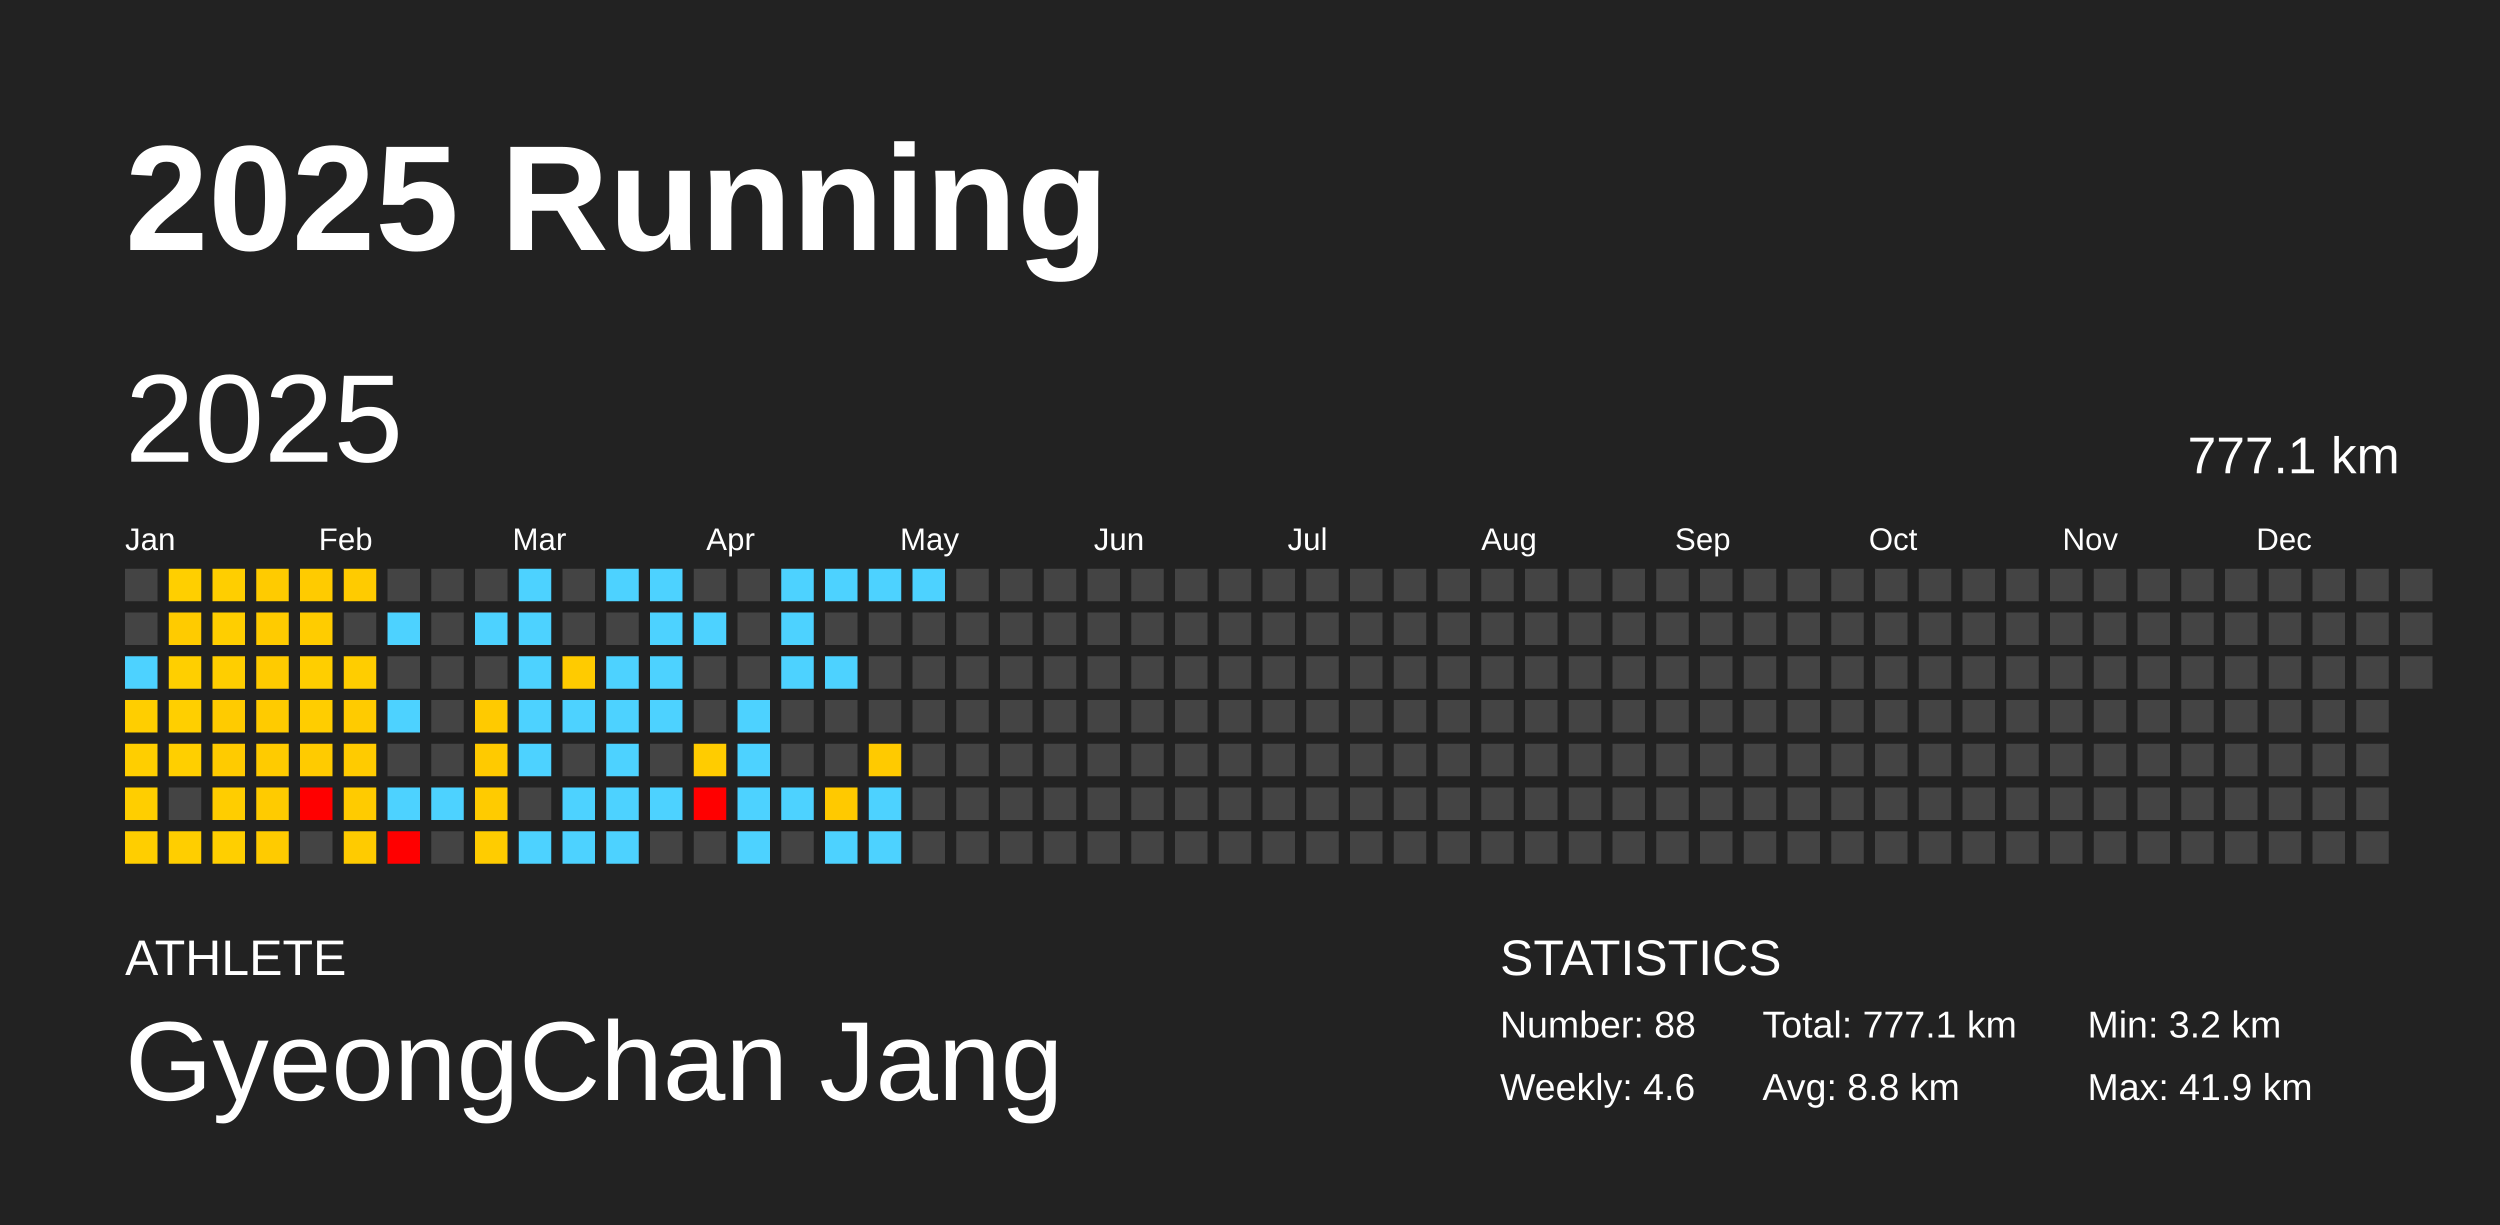
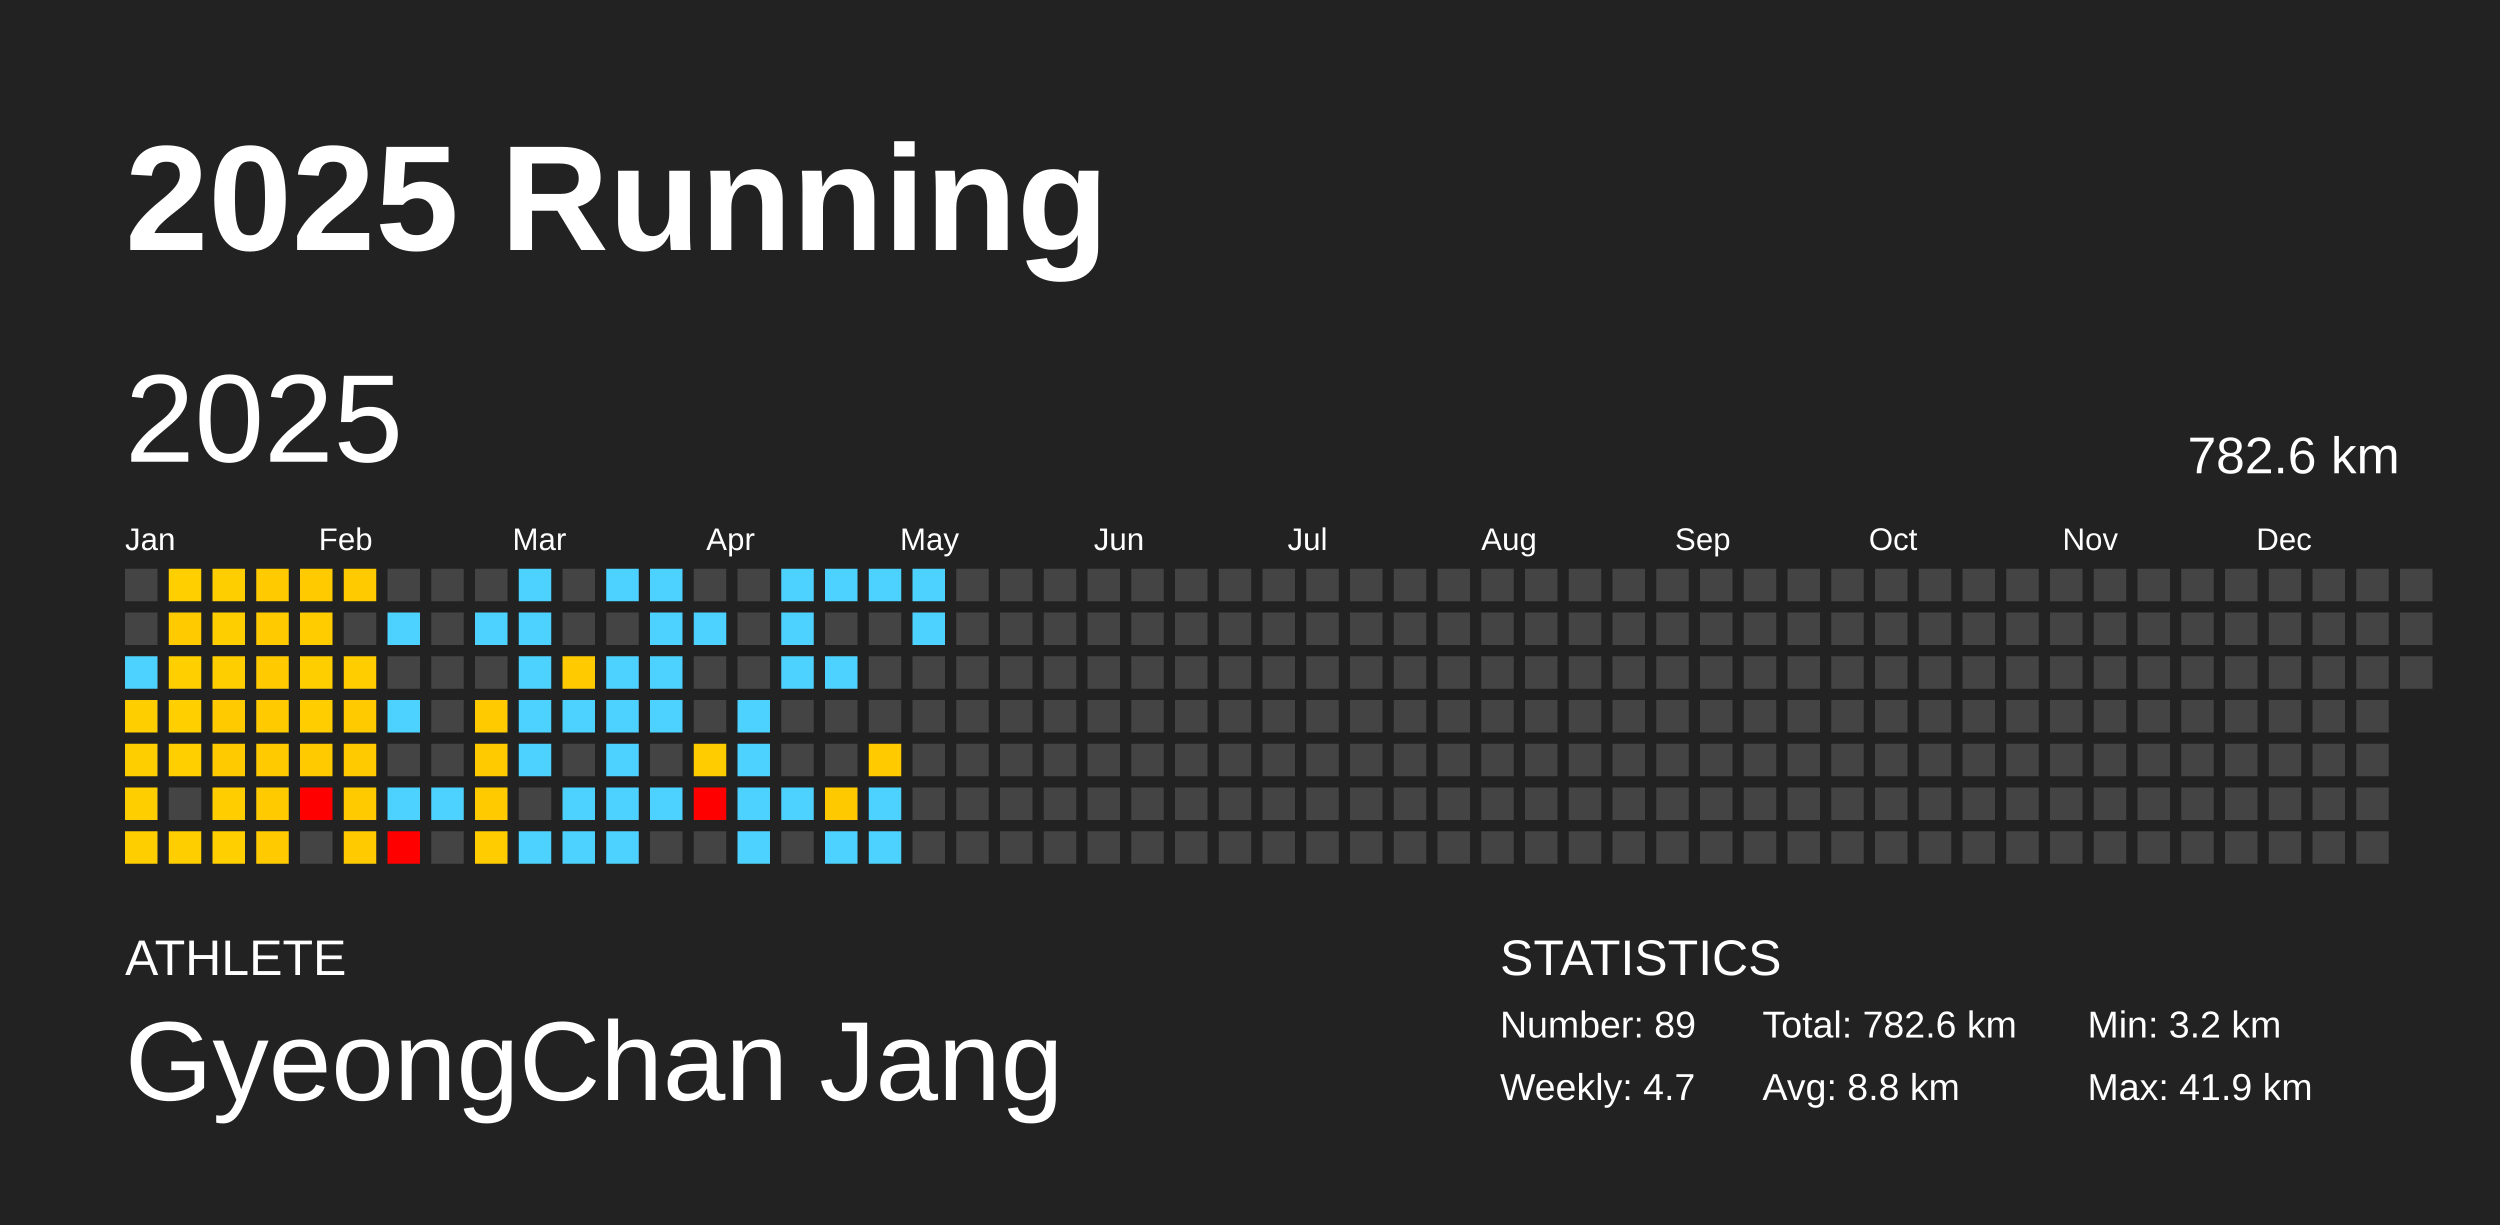
<svg xmlns="http://www.w3.org/2000/svg" baseProfile="full" height="98mm" version="1.1" viewBox="0,0,200,98" width="200mm">
  <defs />
  <rect fill="#222222" height="98" width="200" x="0" y="0" />
  <text fill="#FFFFFF" style="font-size:12px; font-family:Arial; font-weight:bold;" x="10" y="20">2025 Running</text>
  <text fill="#FFFFFF" style="font-size:4px; font-family:Arial" x="10" y="78">ATHLETE</text>
  <text fill="#FFFFFF" style="font-size:9px; font-family:Arial" x="10" y="88">GyeongChan Jang</text>
  <text fill="#FFFFFF" style="font-size:4px; font-family:Arial" x="120" y="78">STATISTICS</text>
-   <text fill="#FFFFFF" style="font-size:3px; font-family:Arial" x="120" y="83">Number: 88</text>
-   <text fill="#FFFFFF" style="font-size:3px; font-family:Arial" x="120" y="88">Weekly: 4.6</text>
-   <text fill="#FFFFFF" style="font-size:3px; font-family:Arial" x="141" y="83">Total: 777.1 km</text>
+   <text fill="#FFFFFF" style="font-size:3px; font-family:Arial" x="120" y="83">Number: 89</text>
+   <text fill="#FFFFFF" style="font-size:3px; font-family:Arial" x="120" y="88">Weekly: 4.7</text>
+   <text fill="#FFFFFF" style="font-size:3px; font-family:Arial" x="141" y="83">Total: 782.6 km</text>
  <text fill="#FFFFFF" style="font-size:3px; font-family:Arial" x="141" y="88">Avg: 8.8 km</text>
  <text fill="#FFFFFF" style="font-size:3px; font-family:Arial" x="167" y="83">Min: 3.2 km</text>
  <text fill="#FFFFFF" style="font-size:3px; font-family:Arial" x="167" y="88">Max: 41.9 km</text>
  <text dominant-baseline="hanging" fill="#FFFFFF" style="font-size:10.0px; font-family:Arial;" x="10" y="30">2025</text>
-   <text dominant-baseline="hanging" fill="#FFFFFF" style="font-size:4.125px; font-family:Arial;" x="175" y="35">777.1 km</text>
+   <text dominant-baseline="hanging" fill="#FFFFFF" style="font-size:4.125px; font-family:Arial;" x="175" y="35">782.6 km</text>
  <text fill="#FFFFFF" style="font-size:2.5px; font-family:Arial" x="10.0" y="44">Jan</text>
  <text fill="#FFFFFF" style="font-size:2.5px; font-family:Arial" x="25.5" y="44">Feb</text>
  <text fill="#FFFFFF" style="font-size:2.5px; font-family:Arial" x="41.0" y="44">Mar</text>
  <text fill="#FFFFFF" style="font-size:2.5px; font-family:Arial" x="56.5" y="44">Apr</text>
  <text fill="#FFFFFF" style="font-size:2.5px; font-family:Arial" x="72.0" y="44">May</text>
  <text fill="#FFFFFF" style="font-size:2.5px; font-family:Arial" x="87.5" y="44">Jun</text>
  <text fill="#FFFFFF" style="font-size:2.5px; font-family:Arial" x="103.0" y="44">Jul</text>
  <text fill="#FFFFFF" style="font-size:2.5px; font-family:Arial" x="118.5" y="44">Aug</text>
  <text fill="#FFFFFF" style="font-size:2.5px; font-family:Arial" x="134.0" y="44">Sep</text>
  <text fill="#FFFFFF" style="font-size:2.5px; font-family:Arial" x="149.5" y="44">Oct</text>
  <text fill="#FFFFFF" style="font-size:2.5px; font-family:Arial" x="165.0" y="44">Nov</text>
  <text fill="#FFFFFF" style="font-size:2.5px; font-family:Arial" x="180.5" y="44">Dec</text>
  <rect fill="#444444" height="2.6" width="2.6" x="10.0" y="45.5" />
  <rect fill="#444444" height="2.6" width="2.6" x="10.0" y="49.0" />
  <rect fill="#4dd2ff" height="2.6" width="2.6" x="10.0" y="52.5" />
  <rect fill="#ffce00" height="2.6" width="2.6" x="10.0" y="56.0" />
  <rect fill="#ffce00" height="2.6" width="2.6" x="10.0" y="59.5" />
  <rect fill="#ffce00" height="2.6" width="2.6" x="10.0" y="63.0" />
  <rect fill="#ffce00" height="2.6" width="2.6" x="10.0" y="66.5" />
  <rect fill="#ffcf00" height="2.6" width="2.6" x="13.5" y="45.5" />
  <rect fill="#ffcb00" height="2.6" width="2.6" x="13.5" y="49.0" />
  <rect fill="#ffcf00" height="2.6" width="2.6" x="13.5" y="52.5" />
  <rect fill="#ffcf00" height="2.6" width="2.6" x="13.5" y="56.0" />
  <rect fill="#ffcf00" height="2.6" width="2.6" x="13.5" y="59.5" />
  <rect fill="#444444" height="2.6" width="2.6" x="13.5" y="63.0" />
  <rect fill="#ffce00" height="2.6" width="2.6" x="13.5" y="66.5" />
  <rect fill="#ffce00" height="2.6" width="2.6" x="17.0" y="45.5" />
  <rect fill="#ffce00" height="2.6" width="2.6" x="17.0" y="49.0" />
  <rect fill="#ffce00" height="2.6" width="2.6" x="17.0" y="52.5" />
  <rect fill="#ffcb00" height="2.6" width="2.6" x="17.0" y="56.0" />
  <rect fill="#ffcb00" height="2.6" width="2.6" x="17.0" y="59.5" />
  <rect fill="#ffcd00" height="2.6" width="2.6" x="17.0" y="63.0" />
  <rect fill="#ffcf00" height="2.6" width="2.6" x="17.0" y="66.5" />
  <rect fill="#ffcb00" height="2.6" width="2.6" x="20.5" y="45.5" />
  <rect fill="#ffcb00" height="2.6" width="2.6" x="20.5" y="49.0" />
  <rect fill="#ffcb00" height="2.6" width="2.6" x="20.5" y="52.5" />
  <rect fill="#ffcb00" height="2.6" width="2.6" x="20.5" y="56.0" />
  <rect fill="#ffcb00" height="2.6" width="2.6" x="20.5" y="59.5" />
  <rect fill="#ffcb00" height="2.6" width="2.6" x="20.5" y="63.0" />
  <rect fill="#ffcb00" height="2.6" width="2.6" x="20.5" y="66.5" />
  <rect fill="#ffcb00" height="2.6" width="2.6" x="24.0" y="45.5" />
  <rect fill="#ffcc00" height="2.6" width="2.6" x="24.0" y="49.0" />
  <rect fill="#ffce00" height="2.6" width="2.6" x="24.0" y="52.5" />
  <rect fill="#ffcd00" height="2.6" width="2.6" x="24.0" y="56.0" />
  <rect fill="#ffcb00" height="2.6" width="2.6" x="24.0" y="59.5" />
  <rect fill="red" height="2.6" width="2.6" x="24.0" y="63.0" />
  <rect fill="#444444" height="2.6" width="2.6" x="24.0" y="66.5" />
  <rect fill="#ffcb00" height="2.6" width="2.6" x="27.5" y="45.5" />
  <rect fill="#444444" height="2.6" width="2.6" x="27.5" y="49.0" />
  <rect fill="#ffcd00" height="2.6" width="2.6" x="27.5" y="52.5" />
  <rect fill="#ffcb00" height="2.6" width="2.6" x="27.5" y="56.0" />
  <rect fill="#ffcb00" height="2.6" width="2.6" x="27.5" y="59.5" />
  <rect fill="#ffcb00" height="2.6" width="2.6" x="27.5" y="63.0" />
  <rect fill="#ffcb00" height="2.6" width="2.6" x="27.5" y="66.5" />
  <rect fill="#444444" height="2.6" width="2.6" x="31.0" y="45.5" />
  <rect fill="#4dd2ff" height="2.6" width="2.6" x="31.0" y="49.0" />
  <rect fill="#444444" height="2.6" width="2.6" x="31.0" y="52.5" />
  <rect fill="#4dd2ff" height="2.6" width="2.6" x="31.0" y="56.0" />
  <rect fill="#444444" height="2.6" width="2.6" x="31.0" y="59.5" />
  <rect fill="#4dd2ff" height="2.6" width="2.6" x="31.0" y="63.0" />
  <rect fill="red" height="2.6" width="2.6" x="31.0" y="66.5" />
  <rect fill="#444444" height="2.6" width="2.6" x="34.5" y="45.5" />
  <rect fill="#444444" height="2.6" width="2.6" x="34.5" y="49.0" />
  <rect fill="#444444" height="2.6" width="2.6" x="34.5" y="52.5" />
  <rect fill="#444444" height="2.6" width="2.6" x="34.5" y="56.0" />
  <rect fill="#444444" height="2.6" width="2.6" x="34.5" y="59.5" />
  <rect fill="#4dd2ff" height="2.6" width="2.6" x="34.5" y="63.0" />
  <rect fill="#444444" height="2.6" width="2.6" x="34.5" y="66.5" />
  <rect fill="#444444" height="2.6" width="2.6" x="38.0" y="45.5" />
  <rect fill="#4dd2ff" height="2.6" width="2.6" x="38.0" y="49.0" />
  <rect fill="#444444" height="2.6" width="2.6" x="38.0" y="52.5" />
  <rect fill="#ffca00" height="2.6" width="2.6" x="38.0" y="56.0" />
  <rect fill="#ffca00" height="2.6" width="2.6" x="38.0" y="59.5" />
  <rect fill="#ffcb00" height="2.6" width="2.6" x="38.0" y="63.0" />
  <rect fill="#ffcc00" height="2.6" width="2.6" x="38.0" y="66.5" />
  <rect fill="#4dd2ff" height="2.6" width="2.6" x="41.5" y="45.5" />
  <rect fill="#4dd2ff" height="2.6" width="2.6" x="41.5" y="49.0" />
  <rect fill="#4dd2ff" height="2.6" width="2.6" x="41.5" y="52.5" />
  <rect fill="#4dd2ff" height="2.6" width="2.6" x="41.5" y="56.0" />
  <rect fill="#4dd2ff" height="2.6" width="2.6" x="41.5" y="59.5" />
  <rect fill="#444444" height="2.6" width="2.6" x="41.5" y="63.0" />
  <rect fill="#4dd2ff" height="2.6" width="2.6" x="41.5" y="66.5" />
  <rect fill="#444444" height="2.6" width="2.6" x="45.0" y="45.5" />
  <rect fill="#444444" height="2.6" width="2.6" x="45.0" y="49.0" />
  <rect fill="#ffcb00" height="2.6" width="2.6" x="45.0" y="52.5" />
  <rect fill="#4dd2ff" height="2.6" width="2.6" x="45.0" y="56.0" />
  <rect fill="#444444" height="2.6" width="2.6" x="45.0" y="59.5" />
  <rect fill="#4dd2ff" height="2.6" width="2.6" x="45.0" y="63.0" />
  <rect fill="#4dd2ff" height="2.6" width="2.6" x="45.0" y="66.5" />
  <rect fill="#4dd2ff" height="2.6" width="2.6" x="48.5" y="45.5" />
  <rect fill="#444444" height="2.6" width="2.6" x="48.5" y="49.0" />
  <rect fill="#4dd2ff" height="2.6" width="2.6" x="48.5" y="52.5" />
  <rect fill="#4dd2ff" height="2.6" width="2.6" x="48.5" y="56.0" />
  <rect fill="#4dd2ff" height="2.6" width="2.6" x="48.5" y="59.5" />
  <rect fill="#4dd2ff" height="2.6" width="2.6" x="48.5" y="63.0" />
  <rect fill="#4dd2ff" height="2.6" width="2.6" x="48.5" y="66.5" />
  <rect fill="#4dd2ff" height="2.6" width="2.6" x="52.0" y="45.5" />
  <rect fill="#4dd2ff" height="2.6" width="2.6" x="52.0" y="49.0" />
  <rect fill="#4dd2ff" height="2.6" width="2.6" x="52.0" y="52.5" />
  <rect fill="#4dd2ff" height="2.6" width="2.6" x="52.0" y="56.0" />
  <rect fill="#444444" height="2.6" width="2.6" x="52.0" y="59.5" />
  <rect fill="#4dd2ff" height="2.6" width="2.6" x="52.0" y="63.0" />
  <rect fill="#444444" height="2.6" width="2.6" x="52.0" y="66.5" />
  <rect fill="#444444" height="2.6" width="2.6" x="55.5" y="45.5" />
  <rect fill="#4dd2ff" height="2.6" width="2.6" x="55.5" y="49.0" />
  <rect fill="#444444" height="2.6" width="2.6" x="55.5" y="52.5" />
  <rect fill="#444444" height="2.6" width="2.6" x="55.5" y="56.0" />
  <rect fill="#ffcc00" height="2.6" width="2.6" x="55.5" y="59.5" />
  <rect fill="red" height="2.6" width="2.6" x="55.5" y="63.0" />
  <rect fill="#444444" height="2.6" width="2.6" x="55.5" y="66.5" />
  <rect fill="#444444" height="2.6" width="2.6" x="59.0" y="45.5" />
  <rect fill="#444444" height="2.6" width="2.6" x="59.0" y="49.0" />
  <rect fill="#444444" height="2.6" width="2.6" x="59.0" y="52.5" />
  <rect fill="#4dd2ff" height="2.6" width="2.6" x="59.0" y="56.0" />
  <rect fill="#4dd2ff" height="2.6" width="2.6" x="59.0" y="59.5" />
  <rect fill="#4dd2ff" height="2.6" width="2.6" x="59.0" y="63.0" />
  <rect fill="#4dd2ff" height="2.6" width="2.6" x="59.0" y="66.5" />
  <rect fill="#4dd2ff" height="2.6" width="2.6" x="62.5" y="45.5" />
  <rect fill="#4dd2ff" height="2.6" width="2.6" x="62.5" y="49.0" />
  <rect fill="#4dd2ff" height="2.6" width="2.6" x="62.5" y="52.5" />
  <rect fill="#444444" height="2.6" width="2.6" x="62.5" y="56.0" />
  <rect fill="#444444" height="2.6" width="2.6" x="62.5" y="59.5" />
  <rect fill="#4dd2ff" height="2.6" width="2.6" x="62.5" y="63.0" />
  <rect fill="#444444" height="2.6" width="2.6" x="62.5" y="66.5" />
  <rect fill="#4dd2ff" height="2.6" width="2.6" x="66.0" y="45.5" />
  <rect fill="#444444" height="2.6" width="2.6" x="66.0" y="49.0" />
  <rect fill="#4dd2ff" height="2.6" width="2.6" x="66.0" y="52.5" />
  <rect fill="#444444" height="2.6" width="2.6" x="66.0" y="56.0" />
  <rect fill="#444444" height="2.6" width="2.6" x="66.0" y="59.5" />
  <rect fill="#ffc900" height="2.6" width="2.6" x="66.0" y="63.0" />
  <rect fill="#4dd2ff" height="2.6" width="2.6" x="66.0" y="66.5" />
  <rect fill="#4dd2ff" height="2.6" width="2.6" x="69.5" y="45.5" />
  <rect fill="#444444" height="2.6" width="2.6" x="69.5" y="49.0" />
  <rect fill="#444444" height="2.6" width="2.6" x="69.5" y="52.5" />
  <rect fill="#444444" height="2.6" width="2.6" x="69.5" y="56.0" />
  <rect fill="#ffca00" height="2.6" width="2.6" x="69.5" y="59.5" />
  <rect fill="#4dd2ff" height="2.6" width="2.6" x="69.5" y="63.0" />
  <rect fill="#4dd2ff" height="2.6" width="2.6" x="69.5" y="66.5" />
  <rect fill="#4dd2ff" height="2.6" width="2.6" x="73.0" y="45.5" />
-   <rect fill="#444444" height="2.6" width="2.6" x="73.0" y="49.0" />
+   <rect fill="#4dd2ff" height="2.6" width="2.6" x="73.0" y="49.0" />
  <rect fill="#444444" height="2.6" width="2.6" x="73.0" y="52.5" />
  <rect fill="#444444" height="2.6" width="2.6" x="73.0" y="56.0" />
  <rect fill="#444444" height="2.6" width="2.6" x="73.0" y="59.5" />
  <rect fill="#444444" height="2.6" width="2.6" x="73.0" y="63.0" />
  <rect fill="#444444" height="2.6" width="2.6" x="73.0" y="66.5" />
  <rect fill="#444444" height="2.6" width="2.6" x="76.5" y="45.5" />
  <rect fill="#444444" height="2.6" width="2.6" x="76.5" y="49.0" />
  <rect fill="#444444" height="2.6" width="2.6" x="76.5" y="52.5" />
  <rect fill="#444444" height="2.6" width="2.6" x="76.5" y="56.0" />
  <rect fill="#444444" height="2.6" width="2.6" x="76.5" y="59.5" />
  <rect fill="#444444" height="2.6" width="2.6" x="76.5" y="63.0" />
  <rect fill="#444444" height="2.6" width="2.6" x="76.5" y="66.5" />
  <rect fill="#444444" height="2.6" width="2.6" x="80.0" y="45.5" />
  <rect fill="#444444" height="2.6" width="2.6" x="80.0" y="49.0" />
  <rect fill="#444444" height="2.6" width="2.6" x="80.0" y="52.5" />
  <rect fill="#444444" height="2.6" width="2.6" x="80.0" y="56.0" />
  <rect fill="#444444" height="2.6" width="2.6" x="80.0" y="59.5" />
  <rect fill="#444444" height="2.6" width="2.6" x="80.0" y="63.0" />
  <rect fill="#444444" height="2.6" width="2.6" x="80.0" y="66.5" />
  <rect fill="#444444" height="2.6" width="2.6" x="83.5" y="45.5" />
  <rect fill="#444444" height="2.6" width="2.6" x="83.5" y="49.0" />
  <rect fill="#444444" height="2.6" width="2.6" x="83.5" y="52.5" />
  <rect fill="#444444" height="2.6" width="2.6" x="83.5" y="56.0" />
  <rect fill="#444444" height="2.6" width="2.6" x="83.5" y="59.5" />
  <rect fill="#444444" height="2.6" width="2.6" x="83.5" y="63.0" />
  <rect fill="#444444" height="2.6" width="2.6" x="83.5" y="66.5" />
  <rect fill="#444444" height="2.6" width="2.6" x="87.0" y="45.5" />
  <rect fill="#444444" height="2.6" width="2.6" x="87.0" y="49.0" />
  <rect fill="#444444" height="2.6" width="2.6" x="87.0" y="52.5" />
  <rect fill="#444444" height="2.6" width="2.6" x="87.0" y="56.0" />
  <rect fill="#444444" height="2.6" width="2.6" x="87.0" y="59.5" />
  <rect fill="#444444" height="2.6" width="2.6" x="87.0" y="63.0" />
  <rect fill="#444444" height="2.6" width="2.6" x="87.0" y="66.5" />
  <rect fill="#444444" height="2.6" width="2.6" x="90.5" y="45.5" />
  <rect fill="#444444" height="2.6" width="2.6" x="90.5" y="49.0" />
  <rect fill="#444444" height="2.6" width="2.6" x="90.5" y="52.5" />
  <rect fill="#444444" height="2.6" width="2.6" x="90.5" y="56.0" />
  <rect fill="#444444" height="2.6" width="2.6" x="90.5" y="59.5" />
  <rect fill="#444444" height="2.6" width="2.6" x="90.5" y="63.0" />
  <rect fill="#444444" height="2.6" width="2.6" x="90.5" y="66.5" />
  <rect fill="#444444" height="2.6" width="2.6" x="94.0" y="45.5" />
  <rect fill="#444444" height="2.6" width="2.6" x="94.0" y="49.0" />
  <rect fill="#444444" height="2.6" width="2.6" x="94.0" y="52.5" />
  <rect fill="#444444" height="2.6" width="2.6" x="94.0" y="56.0" />
  <rect fill="#444444" height="2.6" width="2.6" x="94.0" y="59.5" />
  <rect fill="#444444" height="2.6" width="2.6" x="94.0" y="63.0" />
  <rect fill="#444444" height="2.6" width="2.6" x="94.0" y="66.5" />
  <rect fill="#444444" height="2.6" width="2.6" x="97.5" y="45.5" />
  <rect fill="#444444" height="2.6" width="2.6" x="97.5" y="49.0" />
  <rect fill="#444444" height="2.6" width="2.6" x="97.5" y="52.5" />
  <rect fill="#444444" height="2.6" width="2.6" x="97.5" y="56.0" />
  <rect fill="#444444" height="2.6" width="2.6" x="97.5" y="59.5" />
  <rect fill="#444444" height="2.6" width="2.6" x="97.5" y="63.0" />
  <rect fill="#444444" height="2.6" width="2.6" x="97.5" y="66.5" />
  <rect fill="#444444" height="2.6" width="2.6" x="101.0" y="45.5" />
  <rect fill="#444444" height="2.6" width="2.6" x="101.0" y="49.0" />
  <rect fill="#444444" height="2.6" width="2.6" x="101.0" y="52.5" />
  <rect fill="#444444" height="2.6" width="2.6" x="101.0" y="56.0" />
  <rect fill="#444444" height="2.6" width="2.6" x="101.0" y="59.5" />
  <rect fill="#444444" height="2.6" width="2.6" x="101.0" y="63.0" />
  <rect fill="#444444" height="2.6" width="2.6" x="101.0" y="66.5" />
  <rect fill="#444444" height="2.6" width="2.6" x="104.5" y="45.5" />
  <rect fill="#444444" height="2.6" width="2.6" x="104.5" y="49.0" />
  <rect fill="#444444" height="2.6" width="2.6" x="104.5" y="52.5" />
  <rect fill="#444444" height="2.6" width="2.6" x="104.5" y="56.0" />
  <rect fill="#444444" height="2.6" width="2.6" x="104.5" y="59.5" />
  <rect fill="#444444" height="2.6" width="2.6" x="104.5" y="63.0" />
  <rect fill="#444444" height="2.6" width="2.6" x="104.5" y="66.5" />
  <rect fill="#444444" height="2.6" width="2.6" x="108.0" y="45.5" />
  <rect fill="#444444" height="2.6" width="2.6" x="108.0" y="49.0" />
  <rect fill="#444444" height="2.6" width="2.6" x="108.0" y="52.5" />
  <rect fill="#444444" height="2.6" width="2.6" x="108.0" y="56.0" />
  <rect fill="#444444" height="2.6" width="2.6" x="108.0" y="59.5" />
  <rect fill="#444444" height="2.6" width="2.6" x="108.0" y="63.0" />
  <rect fill="#444444" height="2.6" width="2.6" x="108.0" y="66.5" />
  <rect fill="#444444" height="2.6" width="2.6" x="111.5" y="45.5" />
  <rect fill="#444444" height="2.6" width="2.6" x="111.5" y="49.0" />
  <rect fill="#444444" height="2.6" width="2.6" x="111.5" y="52.5" />
  <rect fill="#444444" height="2.6" width="2.6" x="111.5" y="56.0" />
  <rect fill="#444444" height="2.6" width="2.6" x="111.5" y="59.5" />
  <rect fill="#444444" height="2.6" width="2.6" x="111.5" y="63.0" />
  <rect fill="#444444" height="2.6" width="2.6" x="111.5" y="66.5" />
  <rect fill="#444444" height="2.6" width="2.6" x="115.0" y="45.5" />
  <rect fill="#444444" height="2.6" width="2.6" x="115.0" y="49.0" />
  <rect fill="#444444" height="2.6" width="2.6" x="115.0" y="52.5" />
  <rect fill="#444444" height="2.6" width="2.6" x="115.0" y="56.0" />
  <rect fill="#444444" height="2.6" width="2.6" x="115.0" y="59.5" />
  <rect fill="#444444" height="2.6" width="2.6" x="115.0" y="63.0" />
  <rect fill="#444444" height="2.6" width="2.6" x="115.0" y="66.5" />
  <rect fill="#444444" height="2.6" width="2.6" x="118.5" y="45.5" />
  <rect fill="#444444" height="2.6" width="2.6" x="118.5" y="49.0" />
  <rect fill="#444444" height="2.6" width="2.6" x="118.5" y="52.5" />
  <rect fill="#444444" height="2.6" width="2.6" x="118.5" y="56.0" />
  <rect fill="#444444" height="2.6" width="2.6" x="118.5" y="59.5" />
  <rect fill="#444444" height="2.6" width="2.6" x="118.5" y="63.0" />
  <rect fill="#444444" height="2.6" width="2.6" x="118.5" y="66.5" />
  <rect fill="#444444" height="2.6" width="2.6" x="122.0" y="45.5" />
  <rect fill="#444444" height="2.6" width="2.6" x="122.0" y="49.0" />
  <rect fill="#444444" height="2.6" width="2.6" x="122.0" y="52.5" />
  <rect fill="#444444" height="2.6" width="2.6" x="122.0" y="56.0" />
  <rect fill="#444444" height="2.6" width="2.6" x="122.0" y="59.5" />
  <rect fill="#444444" height="2.6" width="2.6" x="122.0" y="63.0" />
  <rect fill="#444444" height="2.6" width="2.6" x="122.0" y="66.5" />
  <rect fill="#444444" height="2.6" width="2.6" x="125.5" y="45.5" />
  <rect fill="#444444" height="2.6" width="2.6" x="125.5" y="49.0" />
  <rect fill="#444444" height="2.6" width="2.6" x="125.5" y="52.5" />
  <rect fill="#444444" height="2.6" width="2.6" x="125.5" y="56.0" />
  <rect fill="#444444" height="2.6" width="2.6" x="125.5" y="59.5" />
  <rect fill="#444444" height="2.6" width="2.6" x="125.5" y="63.0" />
  <rect fill="#444444" height="2.6" width="2.6" x="125.5" y="66.5" />
  <rect fill="#444444" height="2.6" width="2.6" x="129.0" y="45.5" />
  <rect fill="#444444" height="2.6" width="2.6" x="129.0" y="49.0" />
  <rect fill="#444444" height="2.6" width="2.6" x="129.0" y="52.5" />
  <rect fill="#444444" height="2.6" width="2.6" x="129.0" y="56.0" />
  <rect fill="#444444" height="2.6" width="2.6" x="129.0" y="59.5" />
  <rect fill="#444444" height="2.6" width="2.6" x="129.0" y="63.0" />
  <rect fill="#444444" height="2.6" width="2.6" x="129.0" y="66.5" />
  <rect fill="#444444" height="2.6" width="2.6" x="132.5" y="45.5" />
  <rect fill="#444444" height="2.6" width="2.6" x="132.5" y="49.0" />
  <rect fill="#444444" height="2.6" width="2.6" x="132.5" y="52.5" />
  <rect fill="#444444" height="2.6" width="2.6" x="132.5" y="56.0" />
  <rect fill="#444444" height="2.6" width="2.6" x="132.5" y="59.5" />
  <rect fill="#444444" height="2.6" width="2.6" x="132.5" y="63.0" />
  <rect fill="#444444" height="2.6" width="2.6" x="132.5" y="66.5" />
  <rect fill="#444444" height="2.6" width="2.6" x="136.0" y="45.5" />
  <rect fill="#444444" height="2.6" width="2.6" x="136.0" y="49.0" />
  <rect fill="#444444" height="2.6" width="2.6" x="136.0" y="52.5" />
  <rect fill="#444444" height="2.6" width="2.6" x="136.0" y="56.0" />
  <rect fill="#444444" height="2.6" width="2.6" x="136.0" y="59.5" />
  <rect fill="#444444" height="2.6" width="2.6" x="136.0" y="63.0" />
  <rect fill="#444444" height="2.6" width="2.6" x="136.0" y="66.5" />
  <rect fill="#444444" height="2.6" width="2.6" x="139.5" y="45.5" />
  <rect fill="#444444" height="2.6" width="2.6" x="139.5" y="49.0" />
  <rect fill="#444444" height="2.6" width="2.6" x="139.5" y="52.5" />
  <rect fill="#444444" height="2.6" width="2.6" x="139.5" y="56.0" />
  <rect fill="#444444" height="2.6" width="2.6" x="139.5" y="59.5" />
  <rect fill="#444444" height="2.6" width="2.6" x="139.5" y="63.0" />
  <rect fill="#444444" height="2.6" width="2.6" x="139.5" y="66.5" />
  <rect fill="#444444" height="2.6" width="2.6" x="143.0" y="45.5" />
  <rect fill="#444444" height="2.6" width="2.6" x="143.0" y="49.0" />
  <rect fill="#444444" height="2.6" width="2.6" x="143.0" y="52.5" />
  <rect fill="#444444" height="2.6" width="2.6" x="143.0" y="56.0" />
  <rect fill="#444444" height="2.6" width="2.6" x="143.0" y="59.5" />
  <rect fill="#444444" height="2.6" width="2.6" x="143.0" y="63.0" />
  <rect fill="#444444" height="2.6" width="2.6" x="143.0" y="66.5" />
  <rect fill="#444444" height="2.6" width="2.6" x="146.5" y="45.5" />
  <rect fill="#444444" height="2.6" width="2.6" x="146.5" y="49.0" />
  <rect fill="#444444" height="2.6" width="2.6" x="146.5" y="52.5" />
  <rect fill="#444444" height="2.6" width="2.6" x="146.5" y="56.0" />
  <rect fill="#444444" height="2.6" width="2.6" x="146.5" y="59.5" />
  <rect fill="#444444" height="2.6" width="2.6" x="146.5" y="63.0" />
  <rect fill="#444444" height="2.6" width="2.6" x="146.5" y="66.5" />
  <rect fill="#444444" height="2.6" width="2.6" x="150.0" y="45.5" />
  <rect fill="#444444" height="2.6" width="2.6" x="150.0" y="49.0" />
  <rect fill="#444444" height="2.6" width="2.6" x="150.0" y="52.5" />
  <rect fill="#444444" height="2.6" width="2.6" x="150.0" y="56.0" />
  <rect fill="#444444" height="2.6" width="2.6" x="150.0" y="59.5" />
  <rect fill="#444444" height="2.6" width="2.6" x="150.0" y="63.0" />
  <rect fill="#444444" height="2.6" width="2.6" x="150.0" y="66.5" />
  <rect fill="#444444" height="2.6" width="2.6" x="153.5" y="45.5" />
  <rect fill="#444444" height="2.6" width="2.6" x="153.5" y="49.0" />
  <rect fill="#444444" height="2.6" width="2.6" x="153.5" y="52.5" />
  <rect fill="#444444" height="2.6" width="2.6" x="153.5" y="56.0" />
  <rect fill="#444444" height="2.6" width="2.6" x="153.5" y="59.5" />
  <rect fill="#444444" height="2.6" width="2.6" x="153.5" y="63.0" />
  <rect fill="#444444" height="2.6" width="2.6" x="153.5" y="66.5" />
  <rect fill="#444444" height="2.6" width="2.6" x="157.0" y="45.5" />
  <rect fill="#444444" height="2.6" width="2.6" x="157.0" y="49.0" />
  <rect fill="#444444" height="2.6" width="2.6" x="157.0" y="52.5" />
  <rect fill="#444444" height="2.6" width="2.6" x="157.0" y="56.0" />
  <rect fill="#444444" height="2.6" width="2.6" x="157.0" y="59.5" />
  <rect fill="#444444" height="2.6" width="2.6" x="157.0" y="63.0" />
  <rect fill="#444444" height="2.6" width="2.6" x="157.0" y="66.5" />
  <rect fill="#444444" height="2.6" width="2.6" x="160.5" y="45.5" />
  <rect fill="#444444" height="2.6" width="2.6" x="160.5" y="49.0" />
  <rect fill="#444444" height="2.6" width="2.6" x="160.5" y="52.5" />
  <rect fill="#444444" height="2.6" width="2.6" x="160.5" y="56.0" />
  <rect fill="#444444" height="2.6" width="2.6" x="160.5" y="59.5" />
  <rect fill="#444444" height="2.6" width="2.6" x="160.5" y="63.0" />
  <rect fill="#444444" height="2.6" width="2.6" x="160.5" y="66.5" />
  <rect fill="#444444" height="2.6" width="2.6" x="164.0" y="45.5" />
  <rect fill="#444444" height="2.6" width="2.6" x="164.0" y="49.0" />
  <rect fill="#444444" height="2.6" width="2.6" x="164.0" y="52.5" />
  <rect fill="#444444" height="2.6" width="2.6" x="164.0" y="56.0" />
  <rect fill="#444444" height="2.6" width="2.6" x="164.0" y="59.5" />
  <rect fill="#444444" height="2.6" width="2.6" x="164.0" y="63.0" />
  <rect fill="#444444" height="2.6" width="2.6" x="164.0" y="66.5" />
  <rect fill="#444444" height="2.6" width="2.6" x="167.5" y="45.5" />
  <rect fill="#444444" height="2.6" width="2.6" x="167.5" y="49.0" />
  <rect fill="#444444" height="2.6" width="2.6" x="167.5" y="52.5" />
  <rect fill="#444444" height="2.6" width="2.6" x="167.5" y="56.0" />
  <rect fill="#444444" height="2.6" width="2.6" x="167.5" y="59.5" />
  <rect fill="#444444" height="2.6" width="2.6" x="167.5" y="63.0" />
  <rect fill="#444444" height="2.6" width="2.6" x="167.5" y="66.5" />
  <rect fill="#444444" height="2.6" width="2.6" x="171.0" y="45.5" />
  <rect fill="#444444" height="2.6" width="2.6" x="171.0" y="49.0" />
  <rect fill="#444444" height="2.6" width="2.6" x="171.0" y="52.5" />
  <rect fill="#444444" height="2.6" width="2.6" x="171.0" y="56.0" />
  <rect fill="#444444" height="2.6" width="2.6" x="171.0" y="59.5" />
  <rect fill="#444444" height="2.6" width="2.6" x="171.0" y="63.0" />
  <rect fill="#444444" height="2.6" width="2.6" x="171.0" y="66.5" />
  <rect fill="#444444" height="2.6" width="2.6" x="174.5" y="45.5" />
  <rect fill="#444444" height="2.6" width="2.6" x="174.5" y="49.0" />
  <rect fill="#444444" height="2.6" width="2.6" x="174.5" y="52.5" />
  <rect fill="#444444" height="2.6" width="2.6" x="174.5" y="56.0" />
  <rect fill="#444444" height="2.6" width="2.6" x="174.5" y="59.5" />
  <rect fill="#444444" height="2.6" width="2.6" x="174.5" y="63.0" />
  <rect fill="#444444" height="2.6" width="2.6" x="174.5" y="66.5" />
  <rect fill="#444444" height="2.6" width="2.6" x="178.0" y="45.5" />
  <rect fill="#444444" height="2.6" width="2.6" x="178.0" y="49.0" />
  <rect fill="#444444" height="2.6" width="2.6" x="178.0" y="52.5" />
  <rect fill="#444444" height="2.6" width="2.6" x="178.0" y="56.0" />
  <rect fill="#444444" height="2.6" width="2.6" x="178.0" y="59.5" />
  <rect fill="#444444" height="2.6" width="2.6" x="178.0" y="63.0" />
  <rect fill="#444444" height="2.6" width="2.6" x="178.0" y="66.5" />
  <rect fill="#444444" height="2.6" width="2.6" x="181.5" y="45.5" />
  <rect fill="#444444" height="2.6" width="2.6" x="181.5" y="49.0" />
  <rect fill="#444444" height="2.6" width="2.6" x="181.5" y="52.5" />
  <rect fill="#444444" height="2.6" width="2.6" x="181.5" y="56.0" />
  <rect fill="#444444" height="2.6" width="2.6" x="181.5" y="59.5" />
  <rect fill="#444444" height="2.6" width="2.6" x="181.5" y="63.0" />
  <rect fill="#444444" height="2.6" width="2.6" x="181.5" y="66.5" />
  <rect fill="#444444" height="2.6" width="2.6" x="185.0" y="45.5" />
  <rect fill="#444444" height="2.6" width="2.6" x="185.0" y="49.0" />
  <rect fill="#444444" height="2.6" width="2.6" x="185.0" y="52.5" />
  <rect fill="#444444" height="2.6" width="2.6" x="185.0" y="56.0" />
  <rect fill="#444444" height="2.6" width="2.6" x="185.0" y="59.5" />
  <rect fill="#444444" height="2.6" width="2.6" x="185.0" y="63.0" />
  <rect fill="#444444" height="2.6" width="2.6" x="185.0" y="66.5" />
  <rect fill="#444444" height="2.6" width="2.6" x="188.5" y="45.5" />
  <rect fill="#444444" height="2.6" width="2.6" x="188.5" y="49.0" />
  <rect fill="#444444" height="2.6" width="2.6" x="188.5" y="52.5" />
  <rect fill="#444444" height="2.6" width="2.6" x="188.5" y="56.0" />
  <rect fill="#444444" height="2.6" width="2.6" x="188.5" y="59.5" />
  <rect fill="#444444" height="2.6" width="2.6" x="188.5" y="63.0" />
  <rect fill="#444444" height="2.6" width="2.6" x="188.5" y="66.5" />
  <rect fill="#444444" height="2.6" width="2.6" x="192.0" y="45.5" />
  <rect fill="#444444" height="2.6" width="2.6" x="192.0" y="49.0" />
  <rect fill="#444444" height="2.6" width="2.6" x="192.0" y="52.5" />
</svg>
